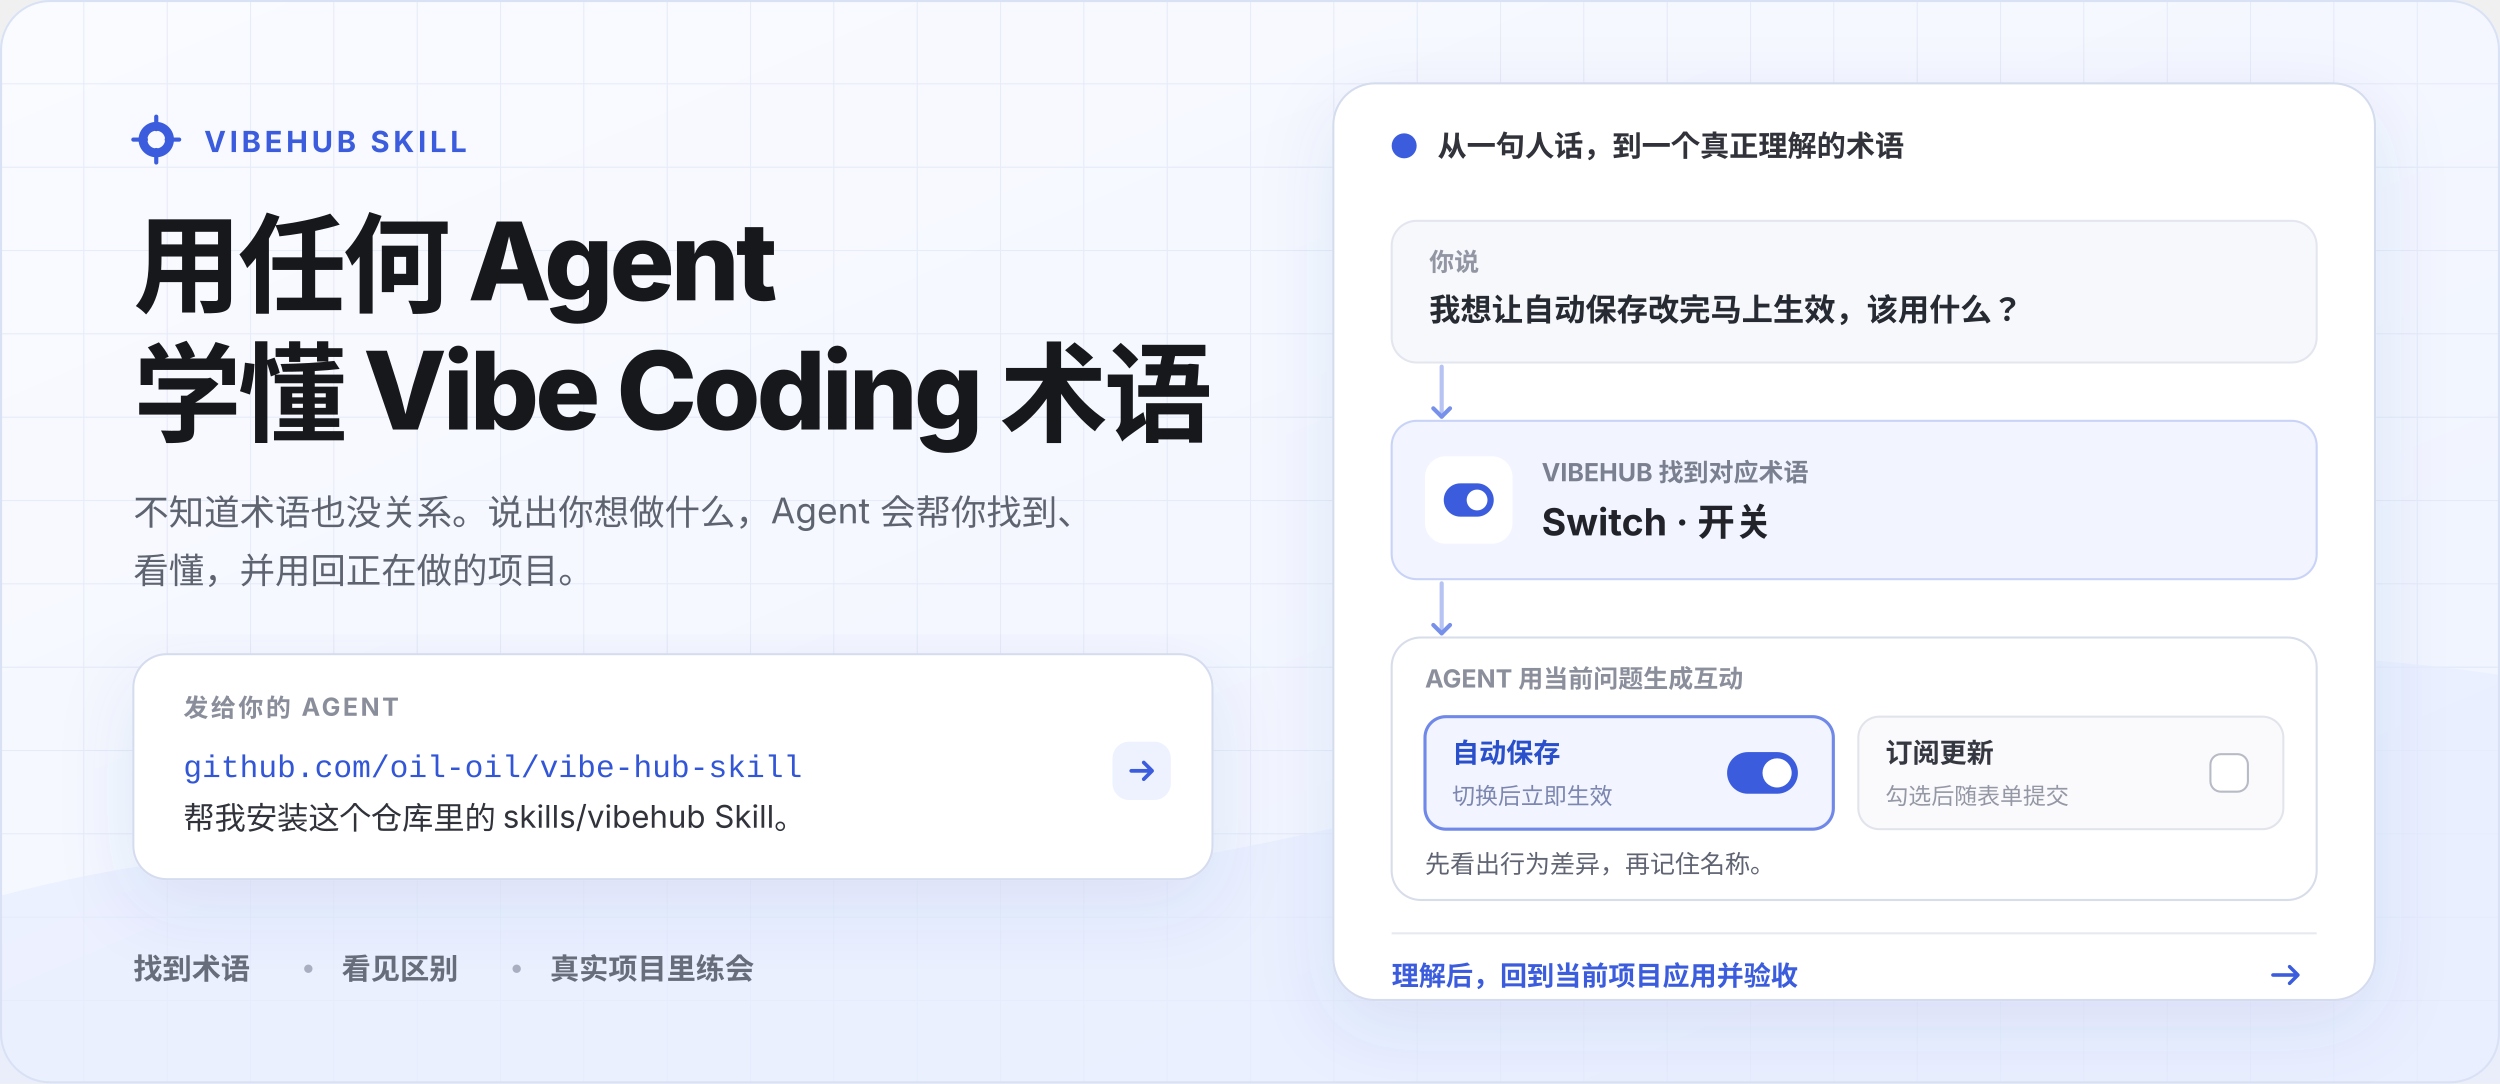
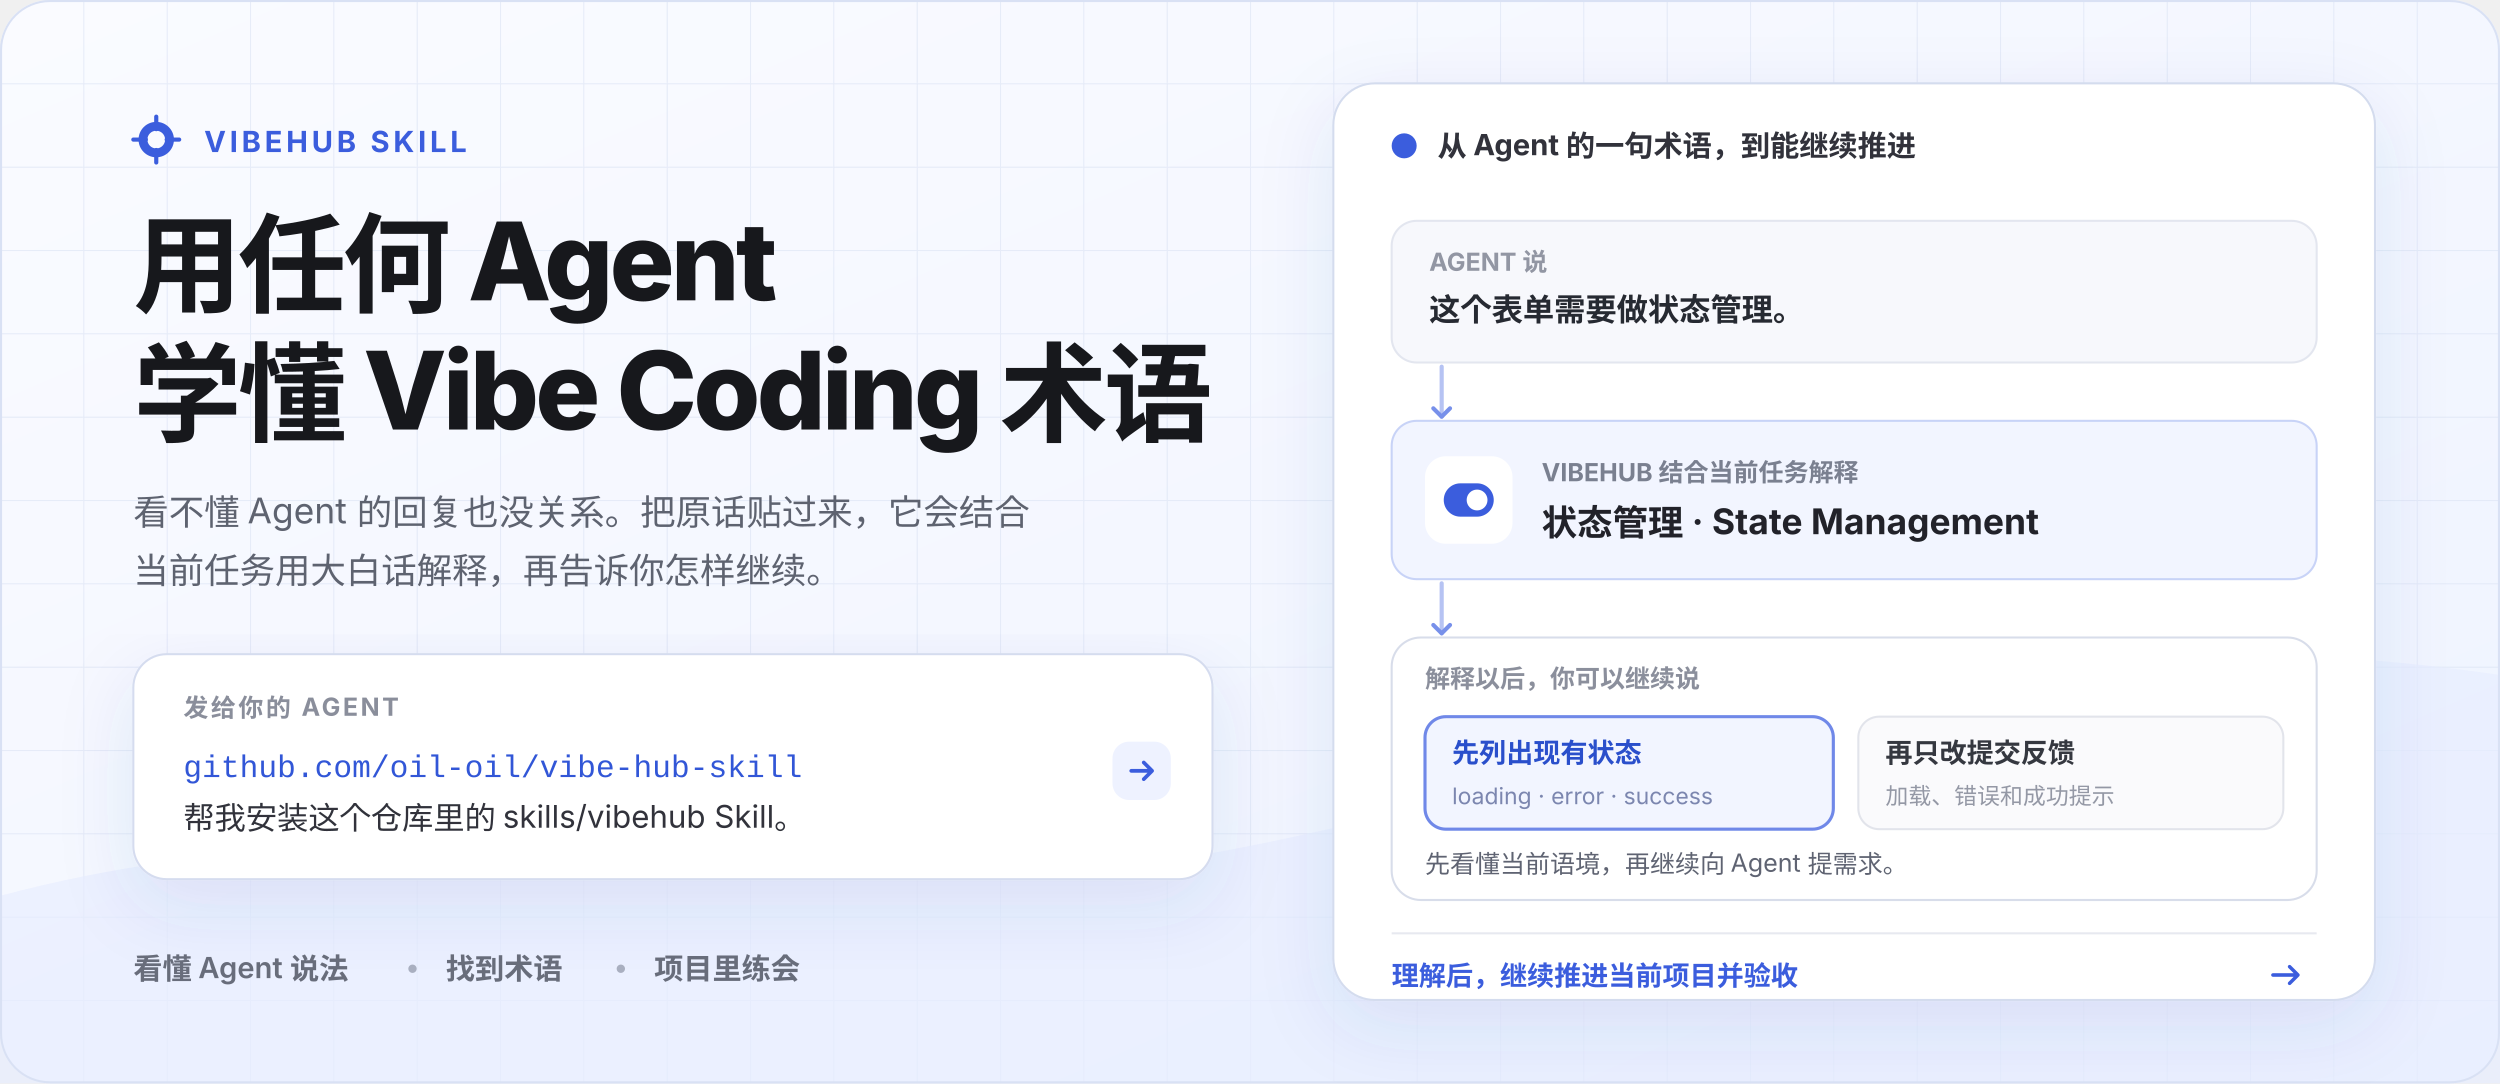
<svg xmlns="http://www.w3.org/2000/svg" width="1200" height="520" viewBox="0 0 1200 520" role="img" aria-labelledby="title desc">
  <defs>
    <pattern id="grid" width="40" height="40" patternUnits="userSpaceOnUse">
      <path d="M40 0H0V40" fill="none" stroke="#DCE3F4" stroke-width="1" />
    </pattern>
    <linearGradient id="wash" x1="0" y1="0" x2="1" y2="1">
      <stop offset="0" stop-color="#FAFBFF" />
      <stop offset="1" stop-color="#EEF3FF" />
    </linearGradient>
    <filter id="shadow" x="-20%" y="-20%" width="140%" height="160%">
      <feDropShadow dx="0" dy="12" stdDeviation="18" flood-color="#2C4FB2" flood-opacity=".10" />
    </filter>
  </defs>
  <rect width="1200" height="520" rx="24" fill="url(#wash)" />
  <rect width="1200" height="520" rx="24" fill="url(#grid)" opacity=".62" />
  <path d="M0 430C218 372 378 446 579 410C790 372 936 285 1200 324V520H0Z" fill="#E7EDFF" opacity=".66" />
  <rect x=".5" y=".5" width="1199" height="519" rx="23.5" fill="none" stroke="#D9E1F4" />
  <g font-family="-apple-system, BlinkMacSystemFont, 'Segoe UI', 'PingFang SC', 'Microsoft YaHei', sans-serif">
    <g transform="translate(64 54)">
      <g transform="translate(0 2)">
        <path d="M11 2.5a8.5 8.5 0 1 0 0 17a8.5 8.5 0 0 0 0-17Zm0 4.25a4.25 4.25 0 1 1 0 8.5a4.25 4.25 0 0 1 0-8.5Z" fill="#3B5DDD" />
        <path d="M11 0v6M11 16v6M0 11h6M16 11h6" stroke="#3B5DDD" stroke-width="2" stroke-linecap="round" />
      </g>
      <text x="34" y="19" fill="#3B5DDD" font-size="14" font-weight="700" letter-spacing="1.8">VIBEHUB SKILL</text>
      <text x="0" y="92" fill="#17181C" font-size="52" font-weight="760" letter-spacing="-1.8">用任何 Agent</text>
      <text x="0" y="154" fill="#17181C" font-size="52" font-weight="760" letter-spacing="-1.8">学懂 Vibe Coding 术语</text>
-       <text x="0" y="198" fill="#5E6370" font-size="17">不知道术语也没关系。说出你想做什么，Agent 会帮你找到、</text>
-       <text x="0" y="226" fill="#5E6370" font-size="17">看懂，并用回正在做的项目。</text>
+       <text x="0" y="198" fill="#5E6370" font-size="17">看不懂 Agent 的回复也没关系。把原话贴过来，它会结合</text>
+       <text x="0" y="226" fill="#5E6370" font-size="17">当前任务用大白话解释，再告诉你怎样继续。</text>
      <g transform="translate(0 260)" filter="url(#shadow)">
        <rect width="518" height="108" rx="16" fill="#FFFFFF" stroke="#D5DCEF" />
        <text x="24" y="30" fill="#8A8E9B" font-size="12" font-weight="700" letter-spacing="1.2">发给你的 AGENT</text>
        <text x="24" y="59" fill="#3157D7" font-family="'SFMono-Regular', Consolas, 'Liberation Mono', monospace" font-size="15">github.com/oil-oil/vibe-hub-skill</text>
        <text x="24" y="84" fill="#30333B" font-size="15">帮我安装这个仓库里的 skills/vibehub Skill。</text>
        <g transform="translate(470 42)">
          <rect width="28" height="28" rx="8" fill="#EEF2FF" />
          <path d="M9 14h10M15 10l4 4l-4 4" fill="none" stroke="#3B5DDD" stroke-width="1.8" stroke-linecap="round" stroke-linejoin="round" />
        </g>
      </g>
      <g transform="translate(0 398)" fill="#686D7B" font-size="14" font-weight="600">
-         <text x="0" y="18">找到术语</text>
-         <circle cx="84" cy="13" r="2" fill="#A9AFC0" />
-         <text x="100" y="18">看见区别</text>
-         <circle cx="184" cy="13" r="2" fill="#A9AFC0" />
-         <text x="200" y="18">真实项目里练会</text>
+         <text x="0" y="18">看懂 Agent 说法</text>
+         <circle cx="134" cy="13" r="2" fill="#A9AFC0" />
+         <text x="150" y="18">找到术语</text>
+         <circle cx="234" cy="13" r="2" fill="#A9AFC0" />
+         <text x="250" y="18">项目里练会</text>
      </g>
    </g>
    <g transform="translate(640 40)" filter="url(#shadow)">
      <rect width="500" height="440" rx="20" fill="#FFFFFF" stroke="#D4DCEE" />
      <g transform="translate(28 24)">
        <circle cx="6" cy="6" r="6" fill="#3B5DDD" />
-         <text x="22" y="11" fill="#30333B" font-size="14" font-weight="700">从一句人话，到一个真正理解的术语</text>
+         <text x="22" y="11" fill="#30333B" font-size="14" font-weight="700">从 Agent 的一句术语，到能继续推进</text>
        <g transform="translate(0 42)">
          <rect width="444" height="68" rx="12" fill="#F7F8FC" stroke="#E3E6EF" />
-           <text x="18" y="24" fill="#9296A3" font-size="12" font-weight="700">你说</text>
-           <text x="18" y="48" fill="#272930" font-size="15" font-weight="600">我想让自动保存改完马上生效，该用什么？</text>
+           <text x="18" y="24" fill="#9296A3" font-size="12" font-weight="700">AGENT 说</text>
+           <text x="18" y="48" fill="#272930" font-size="15" font-weight="600">这个表单需要做状态管理。</text>
        </g>
        <path d="M24 112v24" stroke="#B6C3F3" stroke-width="2" stroke-linecap="round" />
        <path d="m20 132 4 4 4-4" fill="none" stroke="#7790EA" stroke-width="2" stroke-linecap="round" stroke-linejoin="round" />
        <g transform="translate(0 138)">
          <rect width="444" height="76" rx="12" fill="#F2F5FF" stroke="#C8D3F7" />
          <g transform="translate(16 17)">
            <rect width="42" height="42" rx="10" fill="#FFFFFF" />
            <rect x="9" y="13" width="24" height="16" rx="8" fill="#3B5DDD" />
            <circle cx="25" cy="21" r="5" fill="#FFFFFF" />
          </g>
-           <text x="72" y="29" fill="#7A8090" font-size="12" font-weight="700">VIBEHUB 找到对应术语</text>
-           <text x="72" y="55" fill="#22242A" font-size="18" font-weight="750">Switch · 开关</text>
+           <text x="72" y="29" fill="#7A8090" font-size="12" font-weight="700">VIBEHUB 结合当前任务解释</text>
+           <text x="72" y="55" fill="#22242A" font-size="17" font-weight="750">状态管理 · State Management</text>
        </g>
        <path d="M24 216v24" stroke="#B6C3F3" stroke-width="2" stroke-linecap="round" />
        <path d="m20 236 4 4 4-4" fill="none" stroke="#7790EA" stroke-width="2" stroke-linecap="round" stroke-linejoin="round" />
        <g transform="translate(0 242)">
          <rect width="444" height="126" rx="14" fill="#FFFFFF" stroke="#D8DDEA" />
-           <text x="16" y="24" fill="#8B8F9C" font-size="12" font-weight="700">AGENT 用当前问题生成互动</text>
+           <text x="16" y="24" fill="#8B8F9C" font-size="12" font-weight="700">解释以后，你可以继续说</text>
          <g transform="translate(16 38)">
            <rect width="196" height="54" rx="10" fill="#F2F5FF" stroke="#6F88E8" stroke-width="1.5" />
-             <text x="13" y="22" fill="#294FCB" font-size="13" font-weight="700">自动保存</text>
-             <rect x="145" y="17" width="34" height="20" rx="10" fill="#3B5DDD" />
-             <circle cx="169" cy="27" r="7" fill="#FFFFFF" />
-             <text x="13" y="42" fill="#7B86AF" font-size="11">切换后立即生效</text>
+             <text x="13" y="22" fill="#294FCB" font-size="13" font-weight="700">先列出现有状态</text>
+             <text x="13" y="42" fill="#7B86AF" font-size="11">loading · error · success</text>
          </g>
          <g transform="translate(224 38)">
            <rect width="204" height="54" rx="10" fill="#FAFAFC" stroke="#E2E4EB" />
-             <text x="13" y="22" fill="#353840" font-size="13" font-weight="700">订阅更新</text>
-             <rect x="169" y="18" width="18" height="18" rx="5" fill="#FFFFFF" stroke="#B7BBC6" />
-             <text x="13" y="42" fill="#9498A5" font-size="11">勾选后随表单提交</text>
+             <text x="13" y="22" fill="#353840" font-size="13" font-weight="700">再只改提交反馈</text>
+             <text x="13" y="42" fill="#9498A5" font-size="11">加载、错误和成功提示</text>
          </g>
-           <text x="16" y="113" fill="#5F6472" font-size="12">先看出行为差异，再记住名称。</text>
+           <text x="16" y="113" fill="#5F6472" font-size="12">先看懂当前语境，再继续向 Agent 提需求。</text>
        </g>
        <g transform="translate(0 384)">
          <path d="M0 0h444" stroke="#E7E9F0" />
-           <text x="0" y="25" fill="#3B5DDD" font-size="13" font-weight="700">理解后，回到当前项目应用并验收</text>
+           <text x="0" y="25" fill="#3B5DDD" font-size="13" font-weight="700">理解后，继续推进当前项目并验收</text>
          <path d="M423 20h12M431 16l4 4-4 4" fill="none" stroke="#3B5DDD" stroke-width="1.7" stroke-linecap="round" stroke-linejoin="round" />
        </g>
      </g>
    </g>
  </g>
</svg>
